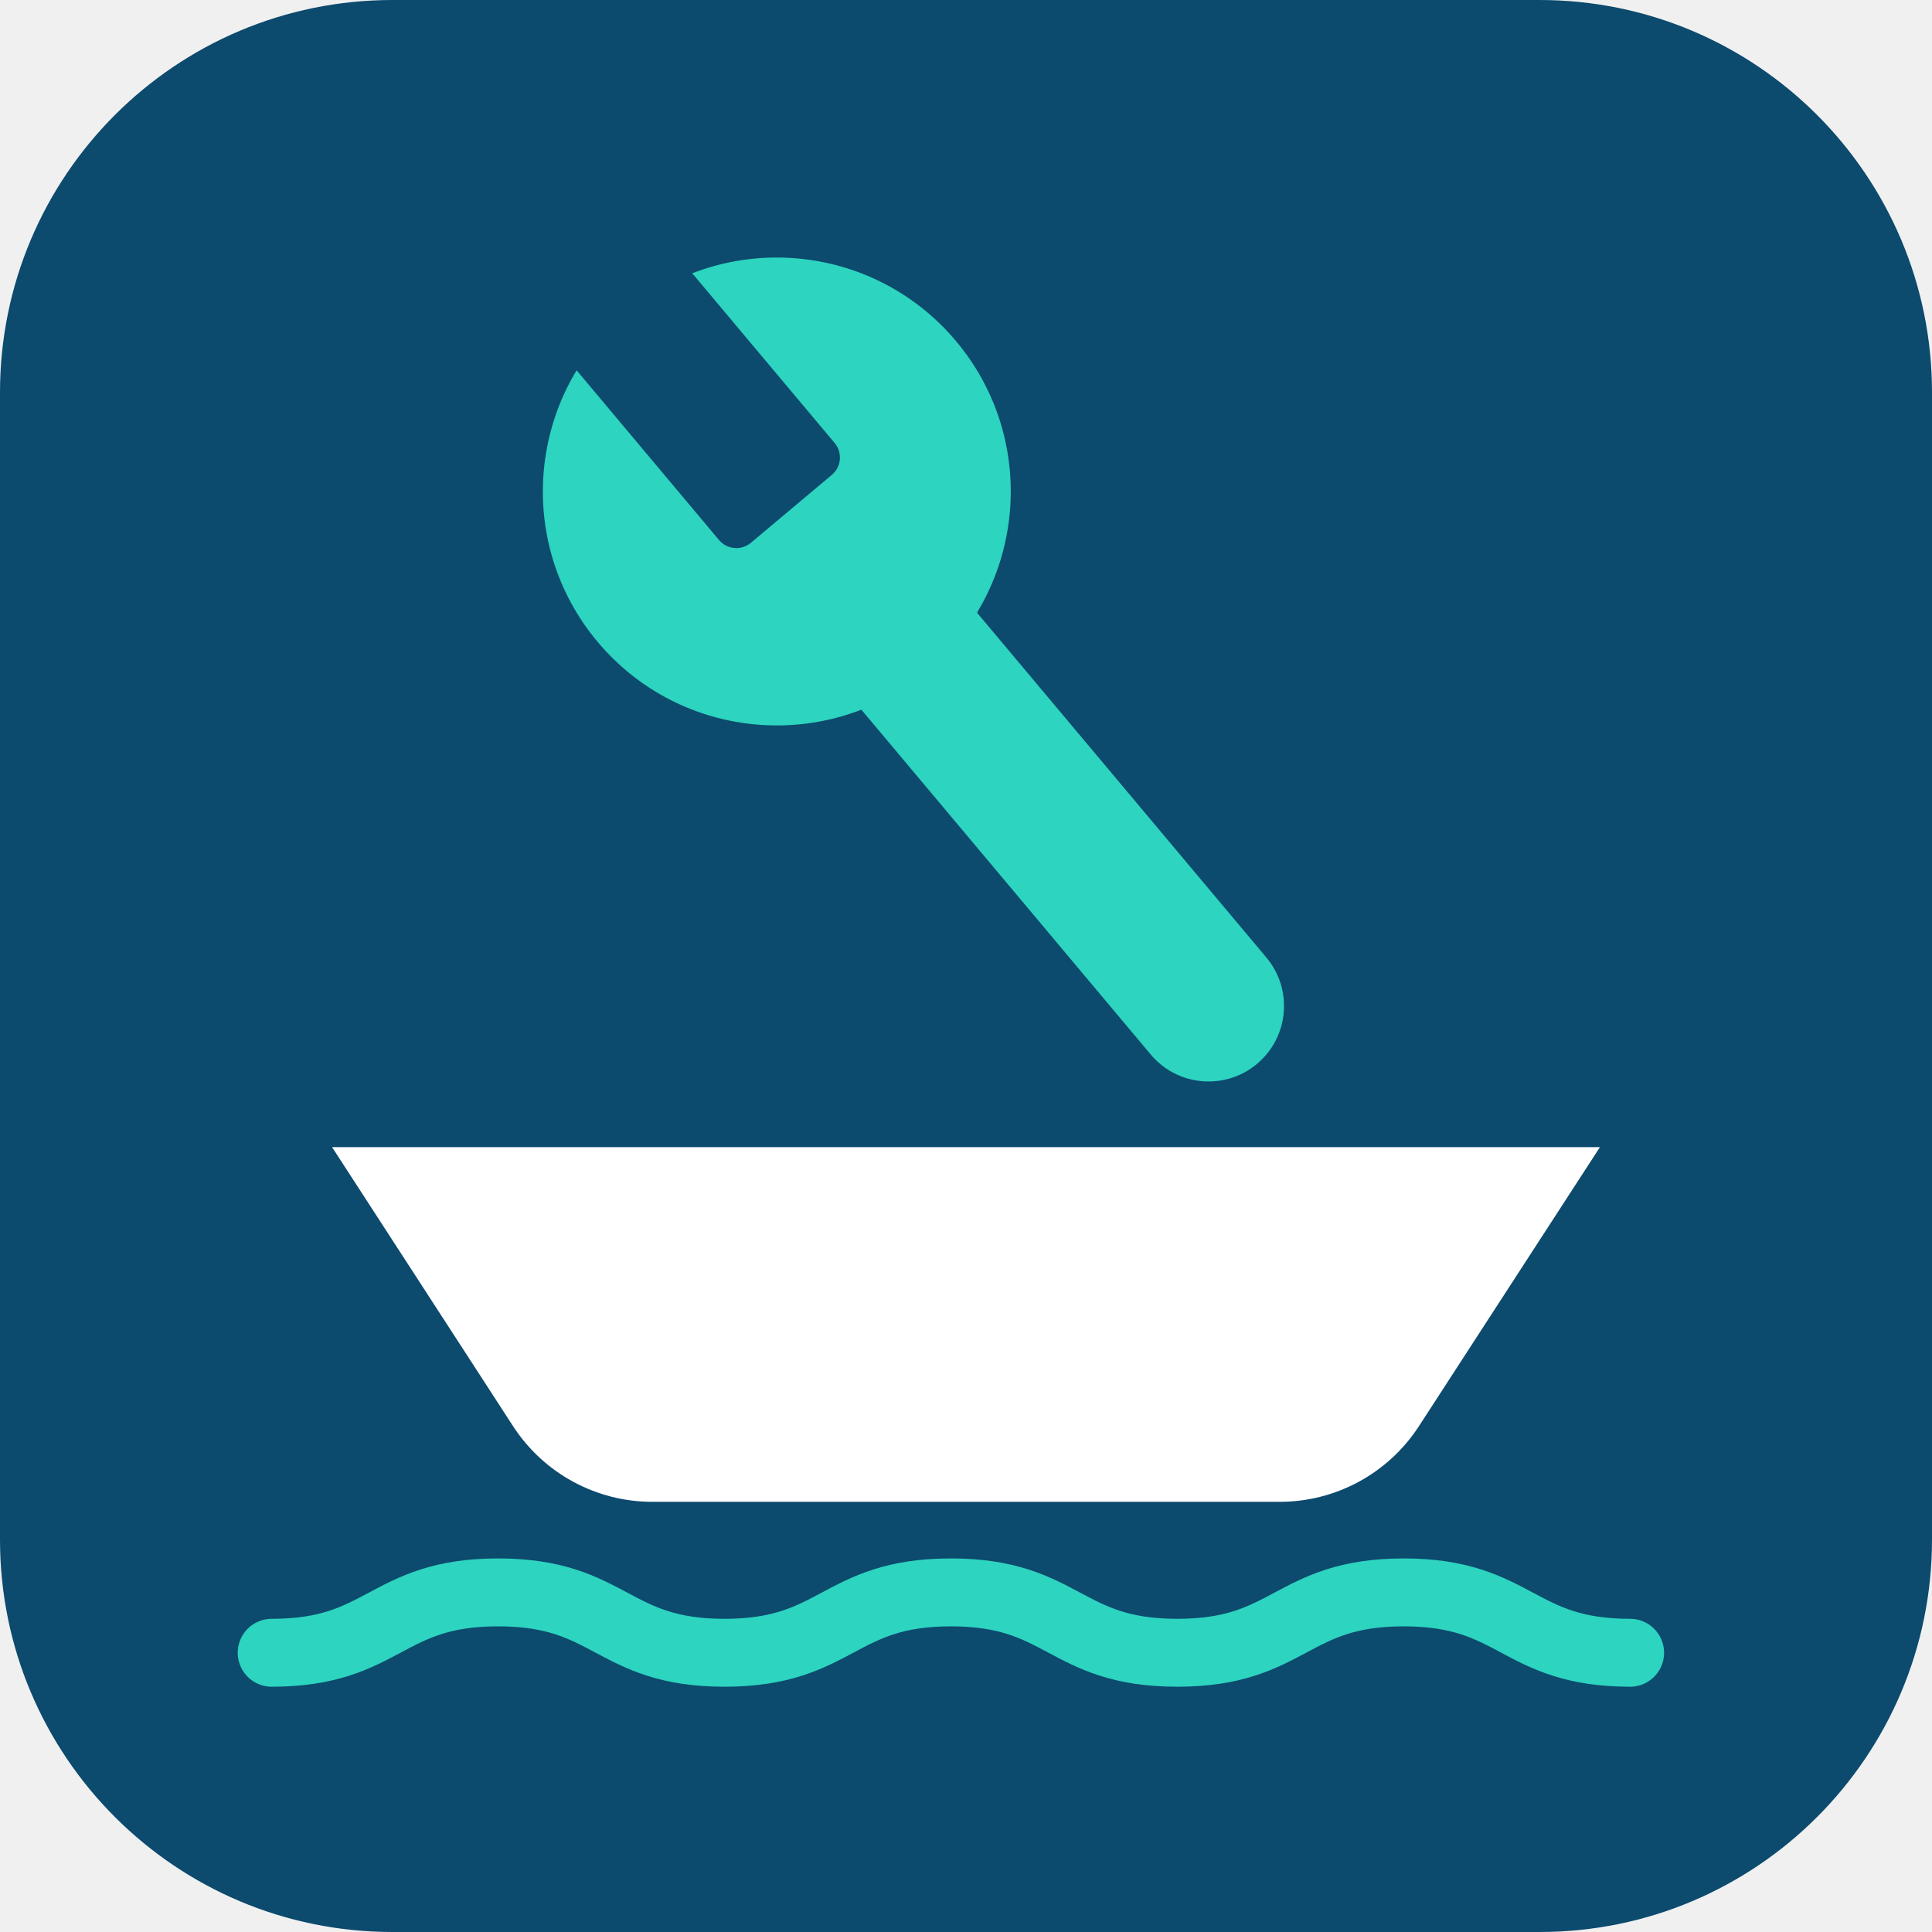
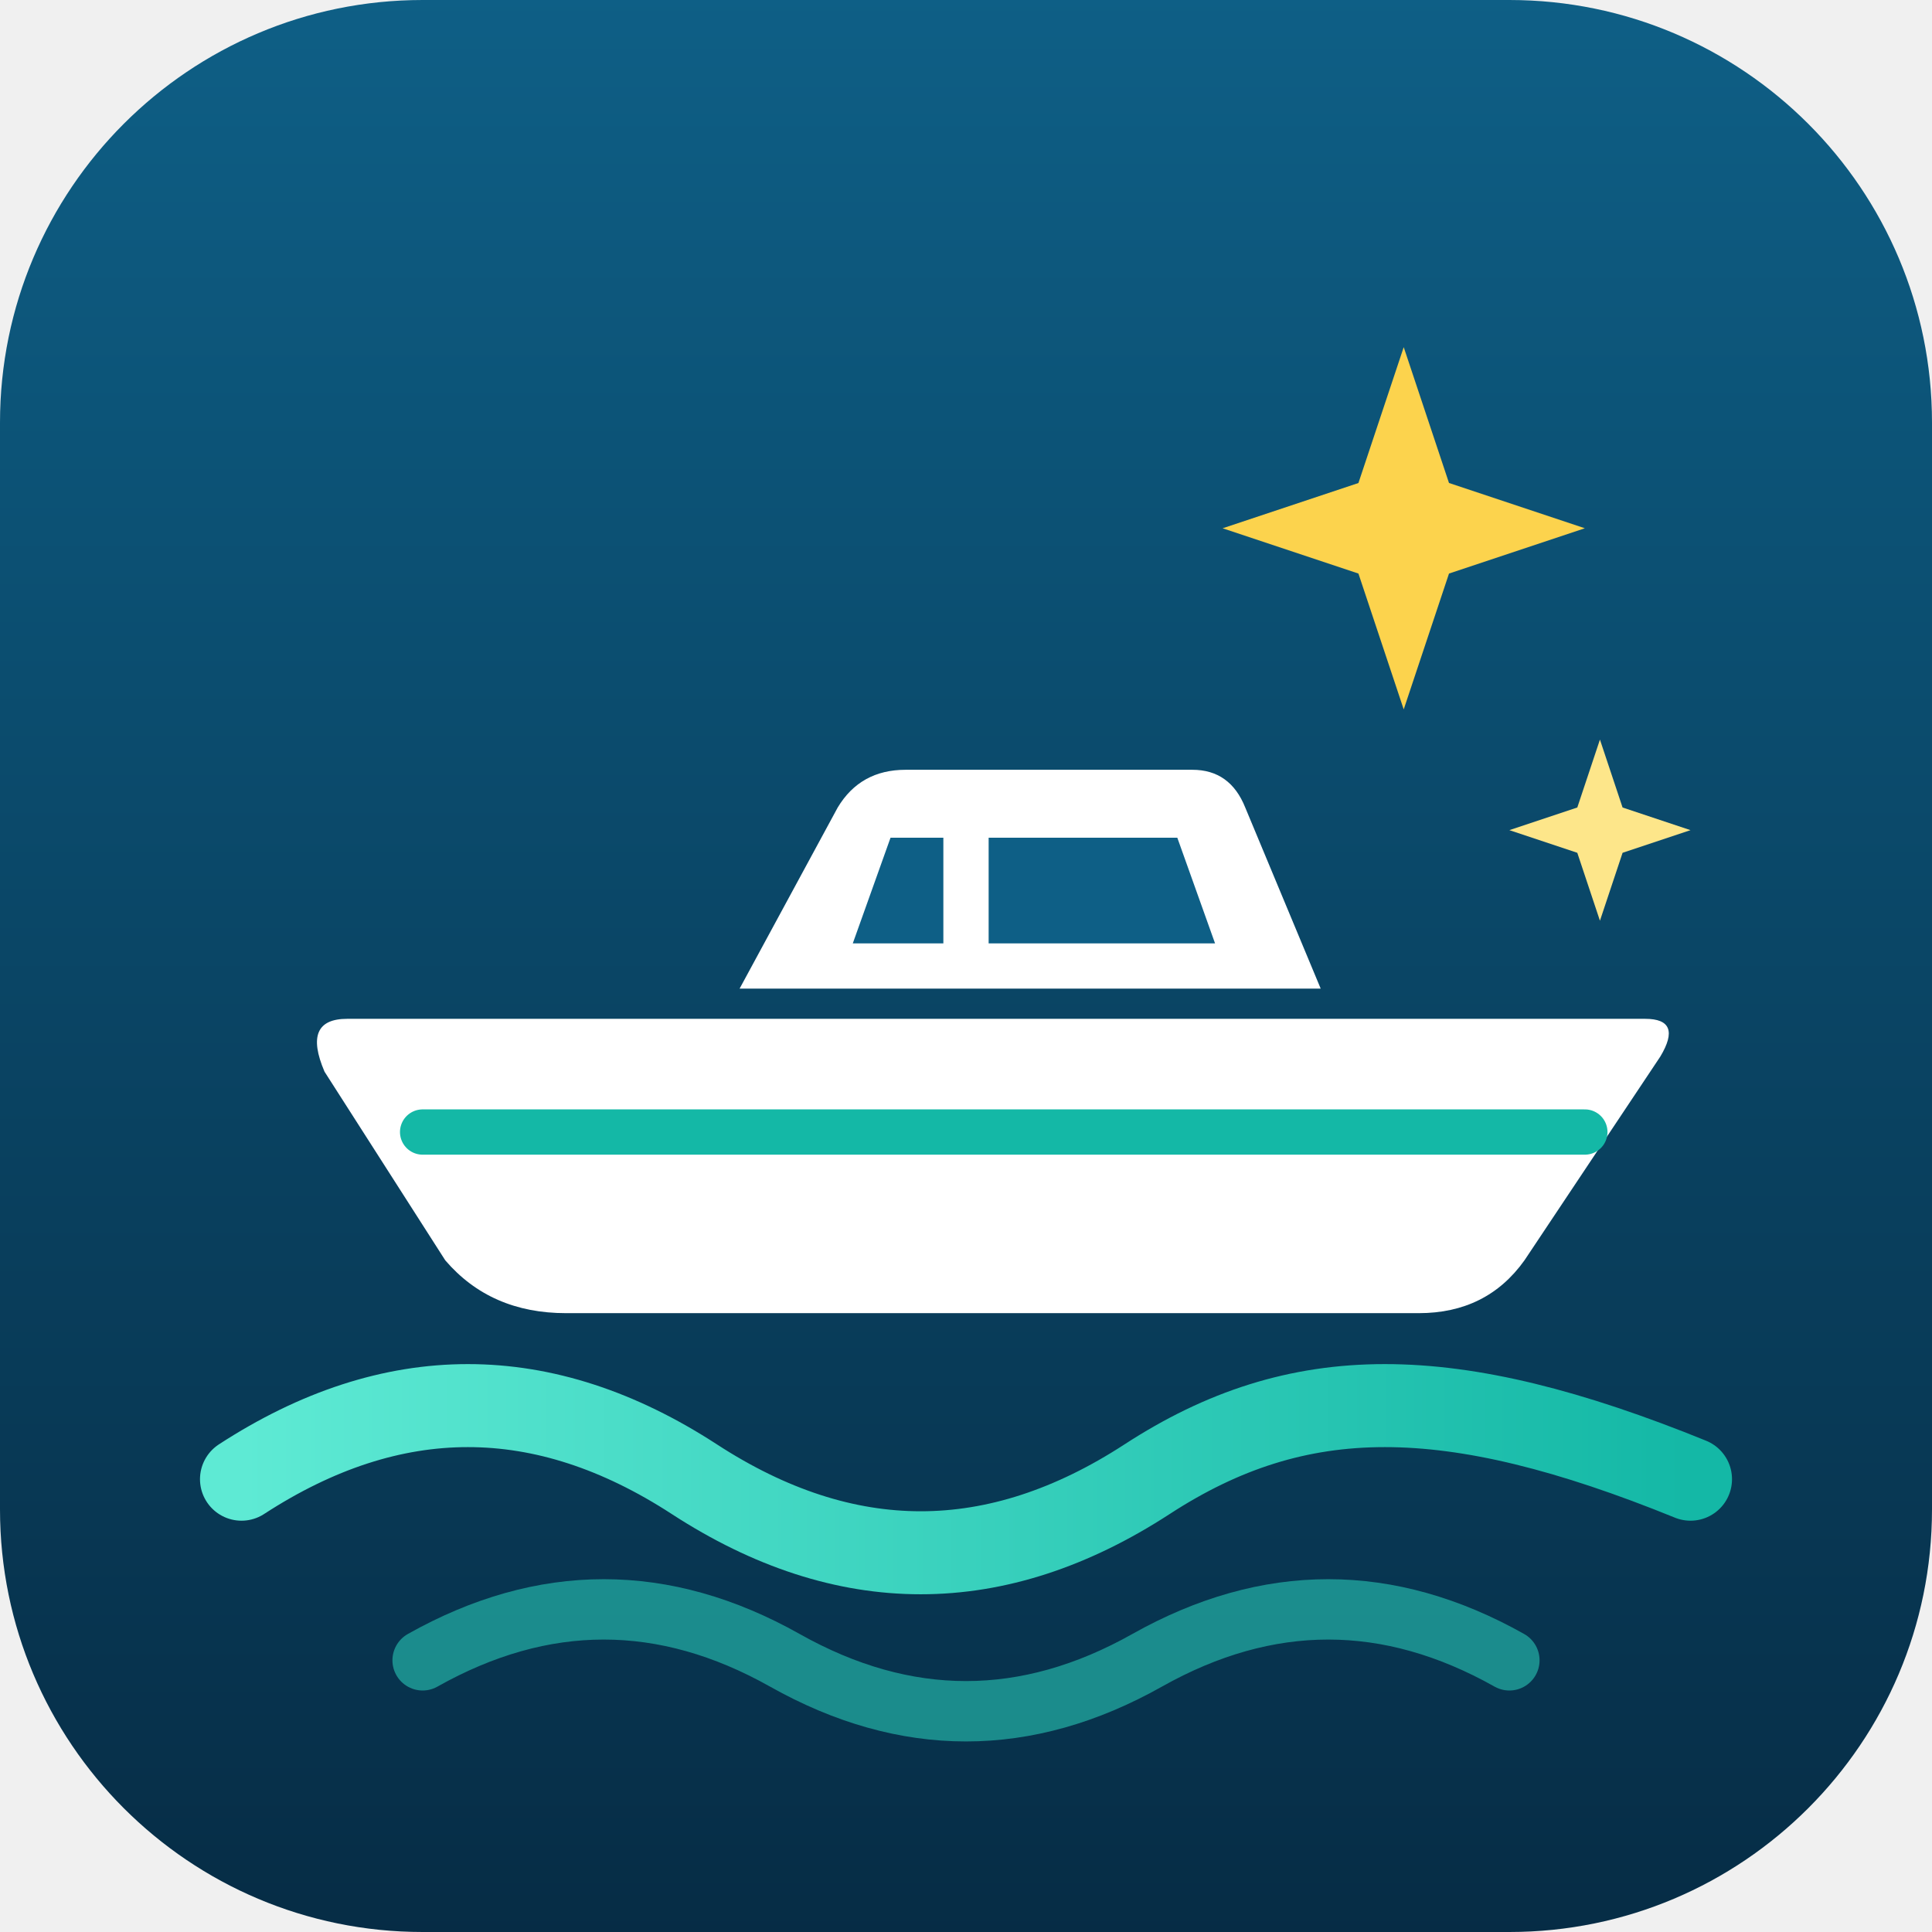
<svg xmlns="http://www.w3.org/2000/svg" viewBox="0 0 512 512">
-   <rect width="512" height="512" rx="104" fill="#0c4a6e" />
-   <g transform="rotate(-40 256 190)">
-     <rect x="236" y="120" width="40" height="190" rx="20" fill="#2dd4bf" />
-     <circle cx="256" cy="112" r="62" fill="#2dd4bf" />
-     <rect x="236" y="40" width="40" height="78" rx="6" fill="#0c4a6e" />
-   </g>
-   <path d="M88 304h336l-48 74a44 44 0 0 1-37 20H173a44 44 0 0 1-37-20z" fill="#ffffff" />
-   <path d="M72 438c30 0 30-16 60-16s30 16 60 16 30-16 60-16 30 16 60 16 30-16 60-16 30 16 60 16" fill="none" stroke="#2dd4bf" stroke-width="18" stroke-linecap="round" />
+   <defs>
+     <linearGradient id="sea" x1="0" y1="0" x2="0" y2="1">
+       <stop offset="0" stop-color="#0e5f86" />
+       <stop offset="1" stop-color="#062c45" />
+     </linearGradient>
+     <linearGradient id="wave" x1="0" y1="0" x2="1" y2="0">
+       <stop offset="0" stop-color="#5eead4" />
+       <stop offset="1" stop-color="#14b8a6" />
+     </linearGradient>
+   </defs>
+   <rect width="512" height="512" rx="112" fill="url(#sea)" />
+   <path d="M372 92 L384 128 L420 140 L384 152 L372 188 L360 152 L324 140 L360 128 Z" fill="#fcd34d" />
+   <path d="M424 196 L430 214 L448 220 L430 226 L424 244 L418 226 L400 220 L418 214 Z" fill="#fde68a" />
+   <path d="M196 262 L222 214 Q228 204 240 204 L316 204 Q326 204 330 214 L350 262 Z" fill="#ffffff" />
+   <path d="M236 222 L250 222 L250 250 L226 250 Z M262 222 L312 222 L322 250 L262 250 Z" fill="#0e5f86" />
+   <path d="M92 270 L436 270 Q446 270 440 280 L404 334 Q394 348 376 348 L150 348 Q130 348 118 334 L86 284 Q80 270 92 270 Z" fill="#ffffff" />
+   <path d="M112 300 L420 300" stroke="#14b8a6" stroke-width="12" stroke-linecap="round" />
+   <path d="M64 392 C104 366 144 366 184 392 S264 418 304 392 S384 366 448 392" fill="none" stroke="url(#wave)" stroke-width="22" stroke-linecap="round" />
+   <path d="M112 440 C144 422 176 422 208 440 S272 458 304 440 S368 422 400 440" fill="none" stroke="#2dd4bf" stroke-opacity="0.55" stroke-width="16" stroke-linecap="round" />
</svg>
